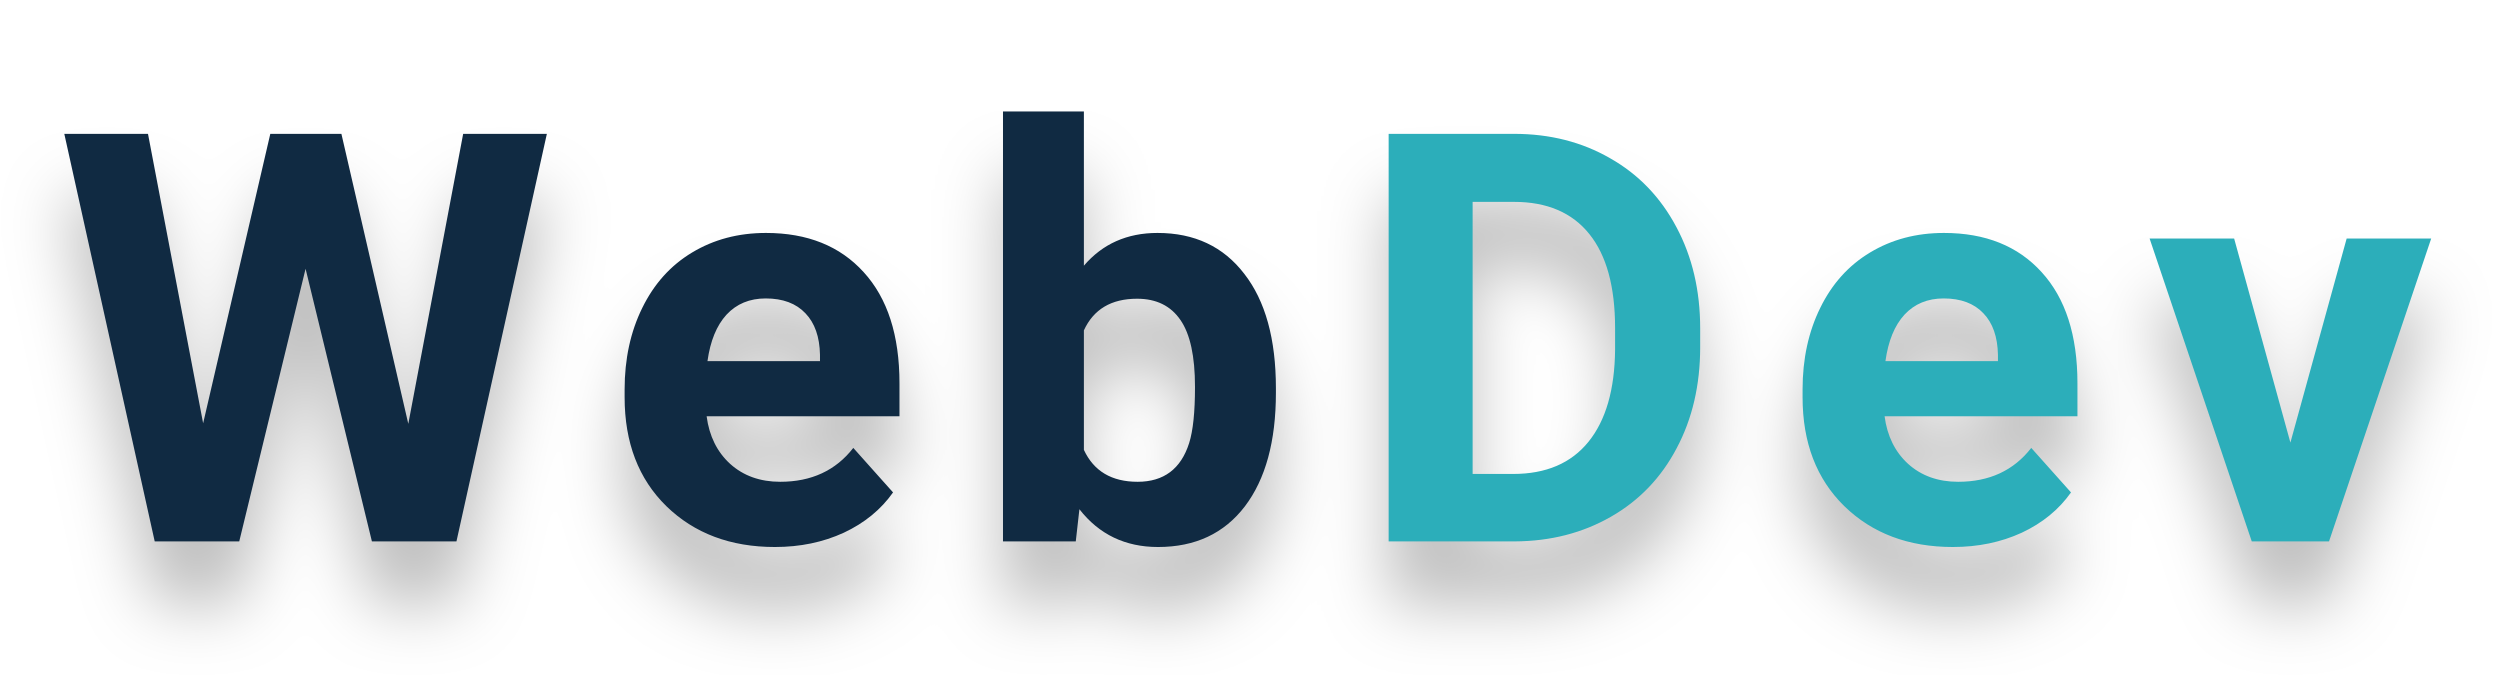
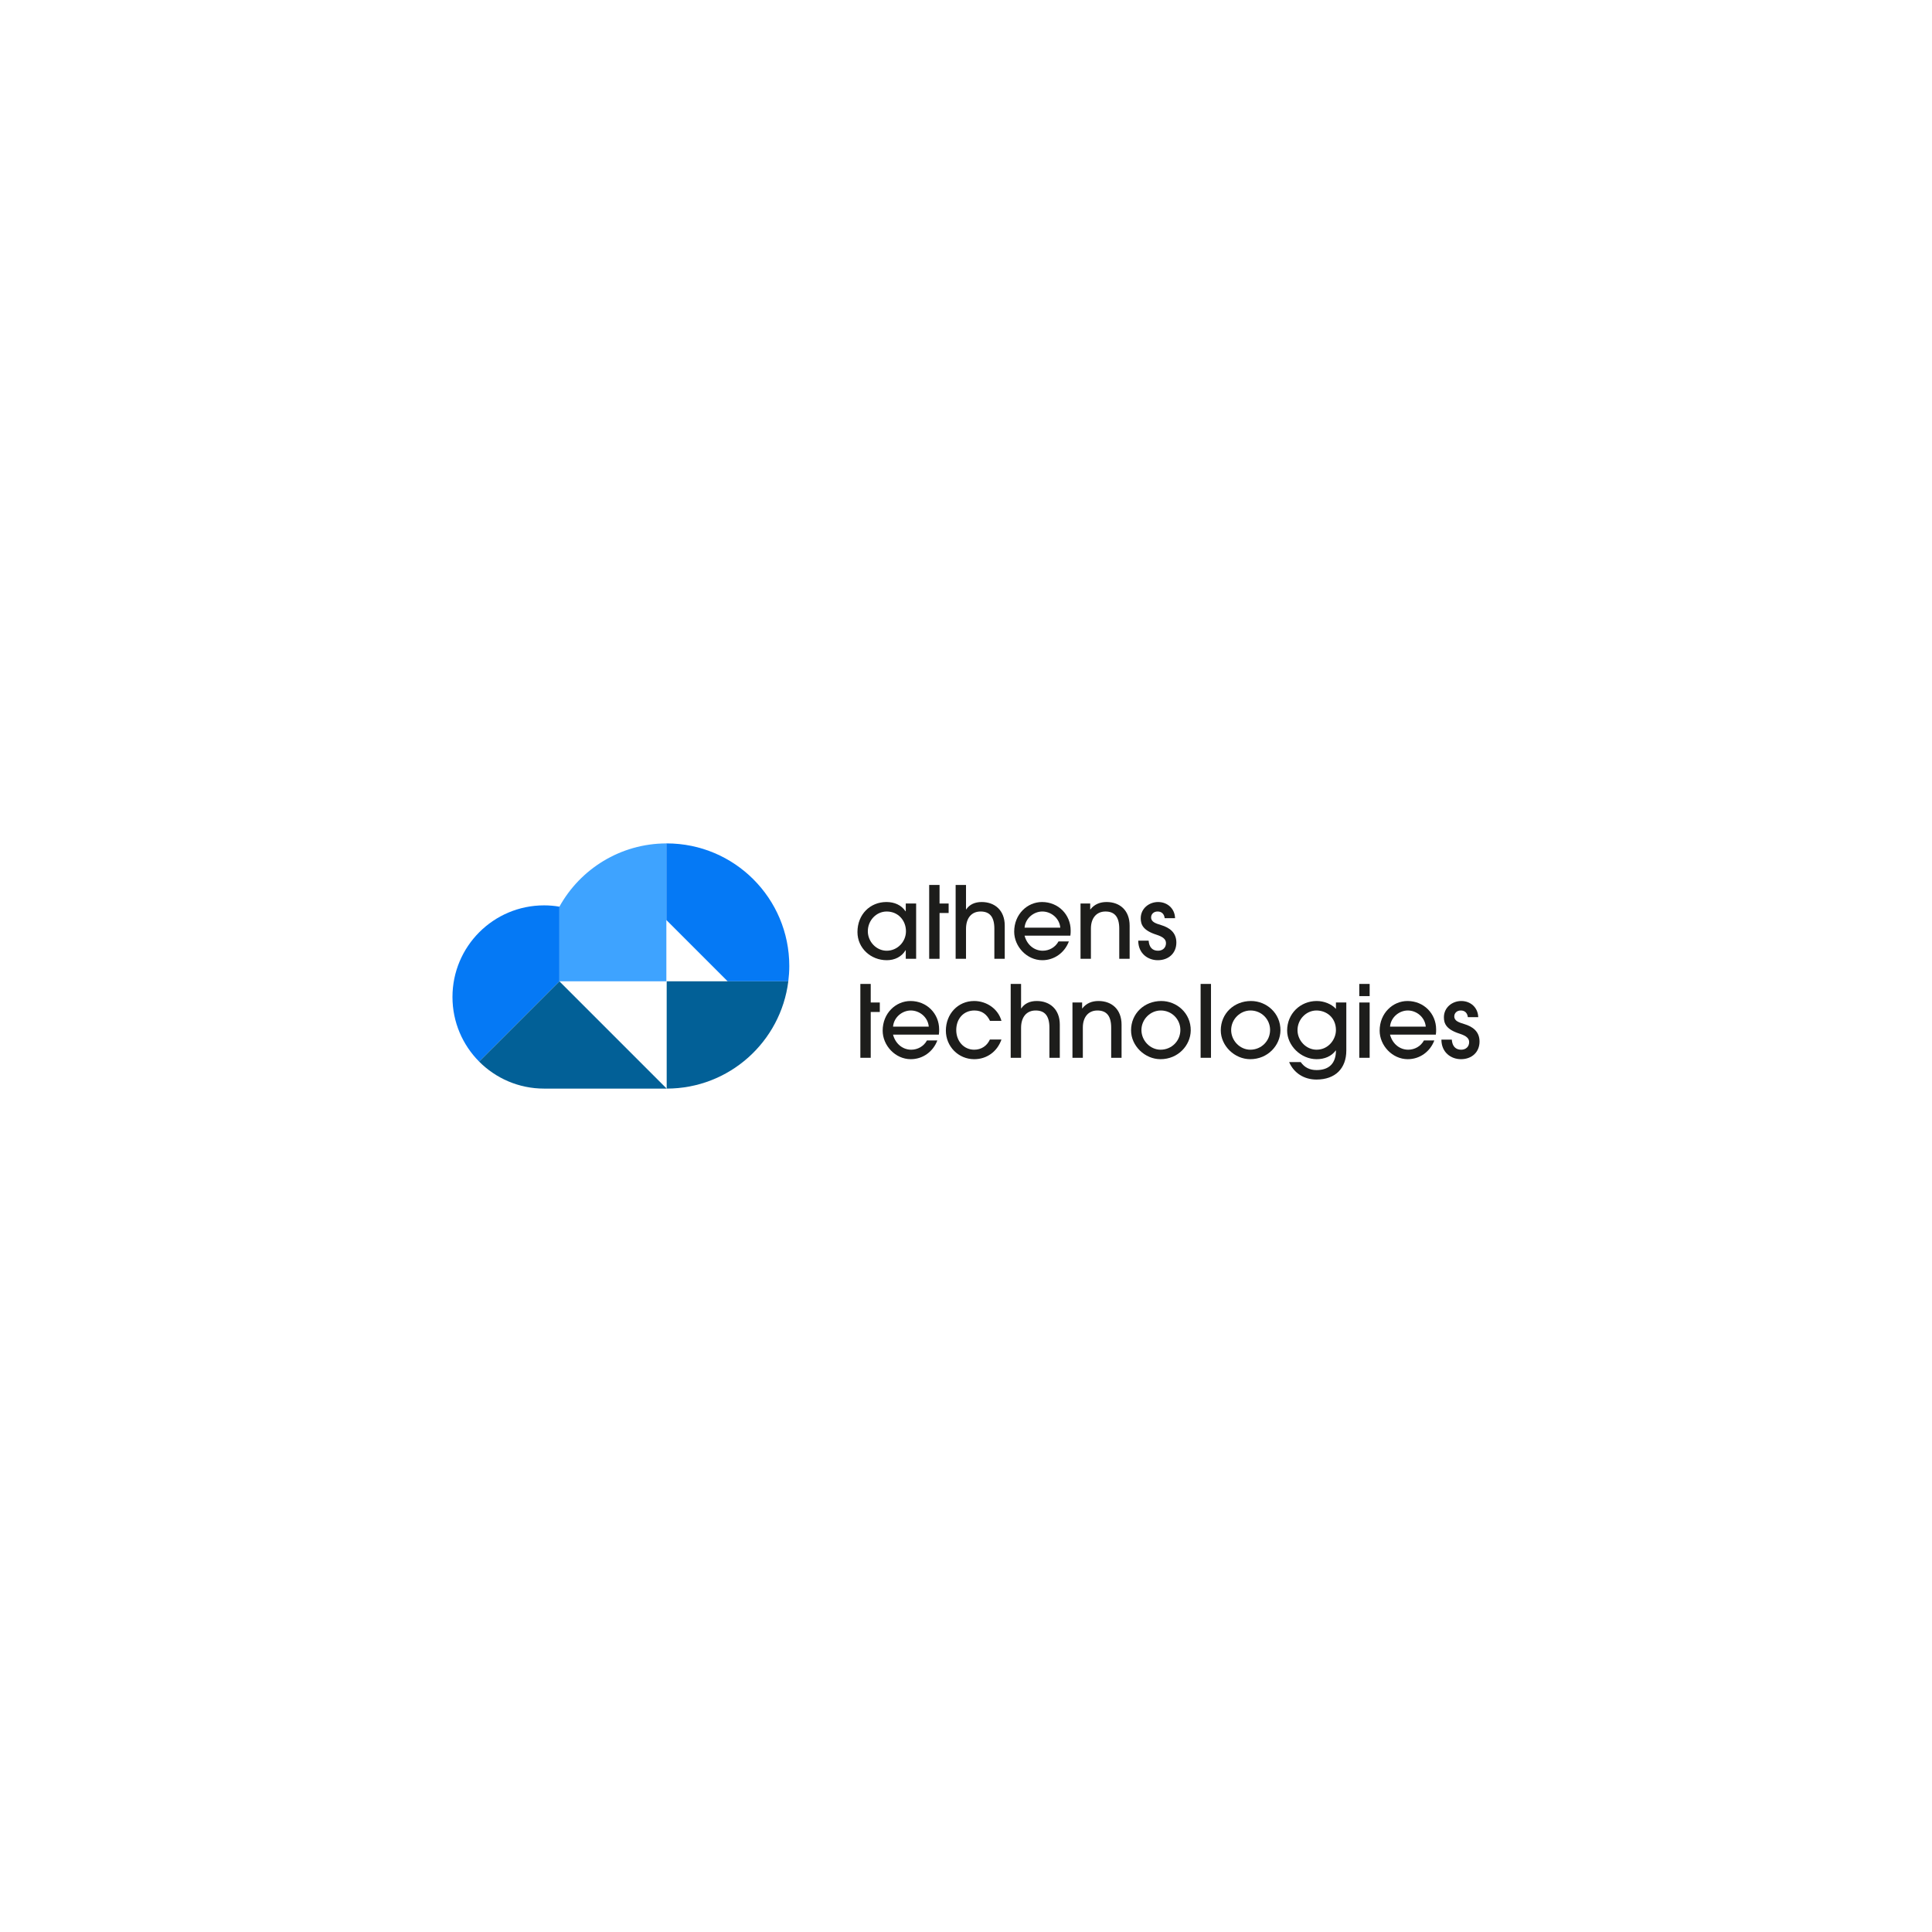
- <svg xmlns="http://www.w3.org/2000/svg" width="157" height="43" viewBox="0 0 157 43" fill="none">
-   <g filter="url(#filter0_d)">
-     <path d="M25.641 26.617L29.087 8.406H34.343L28.665 34H23.356L19.19 16.879L15.024 34H9.716L4.038 8.406H9.294L12.757 26.582L16.975 8.406H21.44L25.641 26.617ZM48.665 34.352C45.876 34.352 43.603 33.496 41.845 31.785C40.099 30.074 39.226 27.795 39.226 24.947V24.455C39.226 22.545 39.595 20.84 40.333 19.34C41.072 17.828 42.114 16.668 43.462 15.859C44.822 15.039 46.368 14.629 48.103 14.629C50.704 14.629 52.749 15.449 54.237 17.09C55.737 18.73 56.487 21.057 56.487 24.068V26.143H44.376C44.54 27.385 45.032 28.381 45.853 29.131C46.685 29.881 47.734 30.256 48.999 30.256C50.956 30.256 52.486 29.547 53.587 28.129L56.083 30.924C55.322 32.002 54.29 32.846 52.989 33.455C51.689 34.053 50.247 34.352 48.665 34.352ZM48.085 18.742C47.077 18.742 46.257 19.082 45.624 19.762C45.003 20.441 44.605 21.414 44.429 22.68H51.495V22.275C51.472 21.15 51.167 20.283 50.581 19.674C49.995 19.053 49.163 18.742 48.085 18.742ZM80.127 24.666C80.127 27.713 79.476 30.092 78.175 31.803C76.875 33.502 75.058 34.352 72.726 34.352C70.664 34.352 69.017 33.56 67.787 31.979L67.558 34H62.988V7H68.068V16.686C69.24 15.315 70.781 14.629 72.691 14.629C75.011 14.629 76.828 15.484 78.14 17.195C79.465 18.895 80.127 21.291 80.127 24.385V24.666ZM75.046 24.297C75.046 22.375 74.742 20.975 74.132 20.096C73.523 19.205 72.615 18.76 71.408 18.76C69.791 18.76 68.677 19.422 68.068 20.746V28.252C68.689 29.588 69.814 30.256 71.443 30.256C73.084 30.256 74.162 29.447 74.677 27.83C74.923 27.057 75.046 25.879 75.046 24.297Z" fill="#102A42" />
-     <path d="M87.207 34V8.406H95.082C97.332 8.406 99.342 8.916 101.111 9.936C102.893 10.943 104.281 12.385 105.277 14.26C106.273 16.123 106.771 18.244 106.771 20.623V21.801C106.771 24.18 106.279 26.295 105.295 28.146C104.322 29.998 102.945 31.434 101.164 32.453C99.383 33.473 97.373 33.988 95.135 34H87.207ZM92.481 12.678V29.764H95.029C97.092 29.764 98.668 29.09 99.758 27.742C100.848 26.395 101.404 24.467 101.428 21.959V20.605C101.428 18.004 100.889 16.035 99.811 14.699C98.732 13.352 97.156 12.678 95.082 12.678H92.481ZM122.641 34.352C119.852 34.352 117.579 33.496 115.821 31.785C114.075 30.074 113.202 27.795 113.202 24.947V24.455C113.202 22.545 113.571 20.84 114.309 19.34C115.047 17.828 116.09 16.668 117.438 15.859C118.797 15.039 120.344 14.629 122.079 14.629C124.68 14.629 126.725 15.449 128.213 17.09C129.713 18.73 130.463 21.057 130.463 24.068V26.143H118.352C118.516 27.385 119.008 28.381 119.829 29.131C120.661 29.881 121.709 30.256 122.975 30.256C124.932 30.256 126.461 29.547 127.563 28.129L130.059 30.924C129.297 32.002 128.266 32.846 126.965 33.455C125.664 34.053 124.223 34.352 122.641 34.352ZM122.061 18.742C121.053 18.742 120.233 19.082 119.6 19.762C118.979 20.441 118.58 21.414 118.405 22.68H125.471V22.275C125.448 21.15 125.143 20.283 124.557 19.674C123.971 19.053 123.139 18.742 122.061 18.742ZM143.837 27.795L147.37 14.98H152.679L146.262 34H141.411L134.995 14.98H140.304L143.837 27.795Z" fill="#2CAEBA" />
+ <svg xmlns="http://www.w3.org/2000/svg" version="1.1" id="svg63" xml:space="preserve" width="533.333" height="533.333" viewBox="0 0 533.333 533.333">
+   <defs id="defs67">
+     <clipPath clipPathUnits="userSpaceOnUse" id="clipPath81">
+       <path d="M 0,400 H 400 V 0 H 0 Z" id="path79" />
+     </clipPath>
+   </defs>
+   <g id="g71" transform="matrix(1.333333,0,0,-1.333333,0,533.3333)">
+     <path d="M 91.667,173.016 H 307.937 v 53.968 H 91.667 Z" style="fill:#ffffff00;fill-opacity:1;fill-rule:nonzero;stroke:none;stroke-width:0.27" id="path73" />
+     <g id="g75">
+       <g id="g77" clip-path="url(#clipPath81)">
+         <g id="g83" transform="translate(187.5692,207.1919)">
+           <path d="m 0,0 c 0,2.232 -1.611,4.091 -3.989,4.091 -2.149,0 -3.905,-1.839 -3.905,-4.091 0,-2.148 1.756,-4.029 3.905,-4.029 C -1.757,-4.029 0,-2.169 0,0 m -0.041,-5.703 v 1.777 h -0.041 c -0.807,-1.364 -2.253,-2.066 -3.886,-2.066 -3.347,0 -6.074,2.521 -6.074,5.827 0,3.658 2.623,6.22 5.992,6.22 1.673,0 3.079,-0.62 3.968,-1.923 h 0.041 V 5.745 H 2.107 V -5.703 Z" style="fill:#1d1d1b;fill-opacity:1;fill-rule:nonzero;stroke:none" id="path85" />
+         </g>
+         <g id="g87" transform="translate(192.3759,201.4893)">
+           <path d="m 0,0 v 15.291 h 2.148 v -3.844 h 1.88 V 9.484 H 2.148 L 2.148,0 Z" style="fill:#1d1d1b;fill-opacity:1;fill-rule:nonzero;stroke:none" id="path89" />
+         </g>
+         <g id="g91" transform="translate(205.871,201.4893)">
+           <path d="m 0,0 v 6.219 c 0,2.46 -0.949,3.575 -2.851,3.575 -1.88,0 -3.017,-1.363 -3.017,-3.595 V 0 h -2.149 v 15.291 h 2.149 v -5.063 h 0.041 c 0.683,1.013 1.777,1.529 3.204,1.529 2.727,0 4.773,-1.736 4.773,-4.877 L 2.15,0 Z" style="fill:#1d1d1b;fill-opacity:1;fill-rule:nonzero;stroke:none" id="path93" />
+         </g>
+         <g id="g95" transform="translate(219.5223,207.936)">
+           <path d="M 0,0 C -0.166,1.942 -1.881,3.347 -3.72,3.347 -5.477,3.347 -7.233,1.963 -7.397,0 Z m -7.397,-1.653 c 0.496,-1.901 2.003,-3.12 3.76,-3.12 1.342,0 2.604,0.702 3.264,1.921 h 2.148 c -0.886,-2.356 -3.037,-3.884 -5.495,-3.884 -3.224,0 -5.826,2.851 -5.826,5.909 0,3.617 2.727,6.138 5.765,6.138 3.367,0 5.929,-2.604 5.929,-5.89 0,-0.351 0,-0.682 -0.062,-1.074 z" style="fill:#1d1d1b;fill-opacity:1;fill-rule:nonzero;stroke:none" id="path97" />
+         </g>
+         <g id="g99" transform="translate(231.7294,201.4893)">
+           <path d="M 0,0 V 6.24 C 0,8.657 -0.949,9.794 -2.85,9.794 -4.73,9.794 -5.867,8.41 -5.867,6.26 V 0 h -2.15 v 11.447 h 2.004 v -1.219 h 0.042 c 0.848,1.095 2.026,1.529 3.348,1.529 2.748,0 4.773,-1.736 4.773,-4.897 L 2.15,0 Z" style="fill:#1d1d1b;fill-opacity:1;fill-rule:nonzero;stroke:none" id="path101" />
+         </g>
+         <g id="g103" transform="translate(241.1356,209.8994)">
+           <path d="m 0,0 c -0.103,0.826 -0.578,1.384 -1.467,1.384 -0.826,0 -1.344,-0.558 -1.344,-1.219 0,-0.971 0.993,-1.261 2.129,-1.612 1.613,-0.496 3.099,-1.467 3.099,-3.595 0,-2.211 -1.611,-3.657 -3.843,-3.657 -2.066,0 -4.049,1.404 -4.049,4.049 h 2.149 c 0.103,-1.384 0.805,-2.086 1.941,-2.086 0.992,0 1.654,0.64 1.654,1.57 0,0.785 -0.599,1.301 -1.943,1.736 -2.81,0.888 -3.285,2.107 -3.285,3.409 0,2.025 1.715,3.368 3.596,3.368 1.901,0 3.45,-1.323 3.512,-3.347 z" style="fill:#1d1d1b;fill-opacity:1;fill-rule:nonzero;stroke:none" id="path105" />
+         </g>
+         <g id="g107" transform="translate(178.1268,180.9956)">
+           <path d="M 0,0 V 15.291 H 2.148 V 11.448 H 4.027 V 9.484 H 2.148 V 0 Z" style="fill:#1d1d1b;fill-opacity:1;fill-rule:nonzero;stroke:none" id="path109" />
+         </g>
+         <g id="g111" transform="translate(192.2919,187.4429)">
+           <path d="M 0,0 C -0.166,1.941 -1.881,3.347 -3.719,3.347 -5.477,3.347 -7.233,1.963 -7.397,0 Z m -7.397,-1.654 c 0.496,-1.9 2.003,-3.119 3.76,-3.119 1.342,0 2.604,0.702 3.264,1.921 h 2.148 c -0.886,-2.356 -3.037,-3.884 -5.494,-3.884 -3.225,0 -5.827,2.851 -5.827,5.909 0,3.616 2.727,6.137 5.765,6.137 3.367,0 5.929,-2.603 5.929,-5.889 0,-0.351 0,-0.682 -0.062,-1.075 z" style="fill:#1d1d1b;fill-opacity:1;fill-rule:nonzero;stroke:none" id="path113" />
+         </g>
+         <g id="g115" transform="translate(207.3417,184.7773)">
+           <path d="m 0,0 c -0.909,-2.583 -3.101,-4.071 -5.642,-4.071 -3.285,0 -5.868,2.645 -5.868,5.909 0,3.452 2.5,6.138 5.849,6.138 2.601,0 4.978,-1.632 5.661,-4.112 h -2.376 c -0.641,1.343 -1.674,2.149 -3.225,2.149 -2.252,0 -3.76,-1.716 -3.76,-4.051 0,-2.273 1.549,-4.069 3.719,-4.069 1.467,0 2.645,0.785 3.245,2.107 z" style="fill:#1d1d1b;fill-opacity:1;fill-rule:nonzero;stroke:none" id="path117" />
+         </g>
+         <g id="g119" transform="translate(217.2704,180.9956)">
+           <path d="m 0,0 v 6.22 c 0,2.459 -0.95,3.574 -2.851,3.574 -1.88,0 -3.017,-1.363 -3.017,-3.595 V 0 h -2.149 v 15.291 h 2.149 v -5.063 h 0.041 c 0.683,1.013 1.777,1.529 3.203,1.529 2.728,0 4.774,-1.735 4.774,-4.876 L 2.15,0 Z" style="fill:#1d1d1b;fill-opacity:1;fill-rule:nonzero;stroke:none" id="path121" />
+         </g>
+         <g id="g123" transform="translate(230.0575,180.9956)">
+           <path d="m 0,0 v 6.24 c 0,2.417 -0.949,3.554 -2.851,3.554 -1.88,0 -3.017,-1.384 -3.017,-3.533 V 0 h -2.149 v 11.448 h 2.004 v -1.22 h 0.041 c 0.848,1.096 2.026,1.529 3.348,1.529 2.749,0 4.774,-1.735 4.774,-4.897 L 2.15,0 Z" style="fill:#1d1d1b;fill-opacity:1;fill-rule:nonzero;stroke:none" id="path125" />
+         </g>
+         <g id="g127" transform="translate(240.33,190.79)">
+           <path d="m 0,0 c -2.149,0 -4.009,-1.819 -4.009,-4.05 0,-2.17 1.797,-4.07 3.967,-4.07 2.253,0 4.093,1.776 4.093,4.091 C 4.051,-1.798 2.252,0 0,0 m -0.062,-10.083 c -3.224,0 -6.095,2.748 -6.095,5.971 0,3.492 2.748,6.075 6.261,6.075 3.162,0 6.136,-2.48 6.095,-6.116 -0.041,-3.058 -2.603,-5.93 -6.261,-5.93" style="fill:#1d1d1b;fill-opacity:1;fill-rule:nonzero;stroke:none" id="path129" />
+         </g>
+         <path d="m 248.574,196.287 h 2.149 v -15.291 h -2.149 z" style="fill:#1d1d1b;fill-opacity:1;fill-rule:nonzero;stroke:none" id="path131" />
+         <g id="g133" transform="translate(258.9061,190.79)">
+           <path d="m 0,0 c -2.149,0 -4.009,-1.819 -4.009,-4.05 0,-2.17 1.797,-4.07 3.968,-4.07 2.252,0 4.092,1.776 4.092,4.091 C 4.051,-1.798 2.252,0 0,0 m -0.062,-10.083 c -3.224,0 -6.095,2.748 -6.095,5.971 0,3.492 2.748,6.075 6.261,6.075 3.162,0 6.136,-2.48 6.095,-6.116 -0.041,-3.058 -2.603,-5.93 -6.261,-5.93" style="fill:#1d1d1b;fill-opacity:1;fill-rule:nonzero;stroke:none" id="path135" />
+         </g>
+         <g id="g137" transform="translate(276.5917,186.7192)">
+           <path d="m 0,0 c 0,2.687 -2.047,4.071 -4.029,4.071 -2.129,0 -3.927,-1.84 -3.927,-4.071 0,-2.19 1.818,-4.049 3.948,-4.049 C -1.51,-4.049 0,-1.86 0,0 m -0.041,-4.215 c -0.889,-1.199 -2.314,-1.798 -3.947,-1.798 -3.286,0 -6.116,2.831 -6.116,5.93 0,3.451 2.685,6.117 6.137,6.117 1.487,0 3.057,-0.62 3.967,-1.632 v 1.322 h 2.148 v -9.939 c 0,-3.72 -2.293,-6.013 -6.177,-6.013 -2.624,0 -4.691,1.384 -5.661,3.616 h 2.396 c 0.806,-1.136 1.88,-1.653 3.286,-1.653 2.623,0 4.008,1.426 4.008,4.05 z" style="fill:#1d1d1b;fill-opacity:1;fill-rule:nonzero;stroke:none" id="path139" />
+         </g>
+         <path d="m 281.423,192.443 h 2.149 v -11.448 h -2.149 z m 0,3.844 h 2.149 v -2.521 h -2.149 z" style="fill:#1d1d1b;fill-opacity:1;fill-rule:nonzero;stroke:none" id="path141" />
+         <g id="g143" transform="translate(295.1884,187.4429)">
+           <path d="M 0,0 C -0.166,1.941 -1.882,3.347 -3.72,3.347 -5.478,3.347 -7.233,1.963 -7.397,0 Z m -7.397,-1.654 c 0.496,-1.9 2.003,-3.119 3.759,-3.119 1.342,0 2.604,0.702 3.265,1.921 h 2.148 c -0.886,-2.356 -3.037,-3.884 -5.495,-3.884 -3.224,0 -5.827,2.851 -5.827,5.909 0,3.616 2.728,6.137 5.765,6.137 3.368,0 5.93,-2.603 5.93,-5.889 0,-0.351 0,-0.682 -0.062,-1.075 z" style="fill:#1d1d1b;fill-opacity:1;fill-rule:nonzero;stroke:none" id="path145" />
+         </g>
+         <g id="g147" transform="translate(303.9042,189.4058)">
+           <path d="m 0,0 c -0.104,0.826 -0.578,1.384 -1.467,1.384 -0.826,0 -1.344,-0.558 -1.344,-1.219 0,-0.971 0.993,-1.261 2.129,-1.611 1.612,-0.496 3.099,-1.468 3.099,-3.596 0,-2.211 -1.612,-3.657 -3.843,-3.657 -2.066,0 -4.05,1.405 -4.05,4.049 h 2.15 c 0.103,-1.384 0.805,-2.086 1.941,-2.086 0.992,0 1.653,0.641 1.653,1.57 0,0.785 -0.598,1.301 -1.942,1.736 -2.81,0.888 -3.285,2.108 -3.285,3.409 0,2.025 1.715,3.368 3.596,3.368 1.9,0 3.45,-1.322 3.511,-3.347 z" style="fill:#1d1d1b;fill-opacity:1;fill-rule:nonzero;stroke:none" id="path149" />
+         </g>
+         <g id="g151" transform="translate(115.8173,196.8306)">
+           <path d="M 0,0 H 22.146 V 28.551 C 12.613,28.526 4.32,23.246 0.002,15.456 H 0 Z" style="fill:#3ea3ff;fill-opacity:1;fill-rule:nonzero;stroke:none" id="path153" />
+         </g>
+         <g id="g155" transform="translate(163.2098,196.8306)">
+           <path d="m 0,0 c 0.129,1.039 0.204,2.095 0.204,3.169 0,14.019 -11.364,25.383 -25.383,25.383 -0.023,0 -0.046,-0.001 -0.068,-0.001 V 12.691 L -12.556,0 Z" style="fill:#0579f5;fill-opacity:1;fill-rule:nonzero;stroke:none" id="path157" />
+         </g>
+         <g id="g159" transform="translate(150.6542,196.8306)">
+           <path d="m 0,0 h -12.623 v -22.213 c 12.944,0 23.617,9.692 25.179,22.213 z" style="fill:#026097;fill-opacity:1;fill-rule:nonzero;stroke:none" id="path161" />
+         </g>
+         <g id="g163" transform="translate(138.0311,174.6172)">
+           <path d="M 0,0 Z" style="fill:#525252;fill-opacity:1;fill-rule:nonzero;stroke:none" id="path165" />
+         </g>
+         <g id="g167" transform="translate(115.8173,196.8306)">
+           <path d="m 0,0 v 0 15.456 c -1.031,0.173 -2.089,0.268 -3.169,0.268 -10.477,0 -18.969,-8.493 -18.969,-18.969 0,-5.218 2.109,-9.944 5.519,-13.374 z" style="fill:#0579f5;fill-opacity:1;fill-rule:nonzero;stroke:none" id="path169" />
+         </g>
+         <g id="g171" transform="translate(112.6483,174.6172)">
+           <path d="M 0,0 V 0 H 25.383 L 3.169,22.213 -13.45,5.594 C -10.015,2.14 -5.258,0 0,0" style="fill:#026097;fill-opacity:1;fill-rule:nonzero;stroke:none" id="path173" />
+         </g>
+       </g>
+     </g>
  </g>
-   <defs>
-     <filter id="filter0_d" x="0.038" y="7" width="156.641" height="35.352" filterUnits="userSpaceOnUse" color-interpolation-filters="sRGB">
-       <feFlood flood-opacity="0" result="BackgroundImageFix" />
-       <feColorMatrix in="SourceAlpha" type="matrix" values="0 0 0 0 0 0 0 0 0 0 0 0 0 0 0 0 0 0 127 0" />
-       <feOffset dy="4" />
-       <feGaussianBlur stdDeviation="2" />
-       <feColorMatrix type="matrix" values="0 0 0 0 0 0 0 0 0 0 0 0 0 0 0 0 0 0 0.25 0" />
-       <feBlend mode="normal" in2="BackgroundImageFix" result="effect1_dropShadow" />
-       <feBlend mode="normal" in="SourceGraphic" in2="effect1_dropShadow" result="shape" />
-     </filter>
-   </defs>
</svg>
